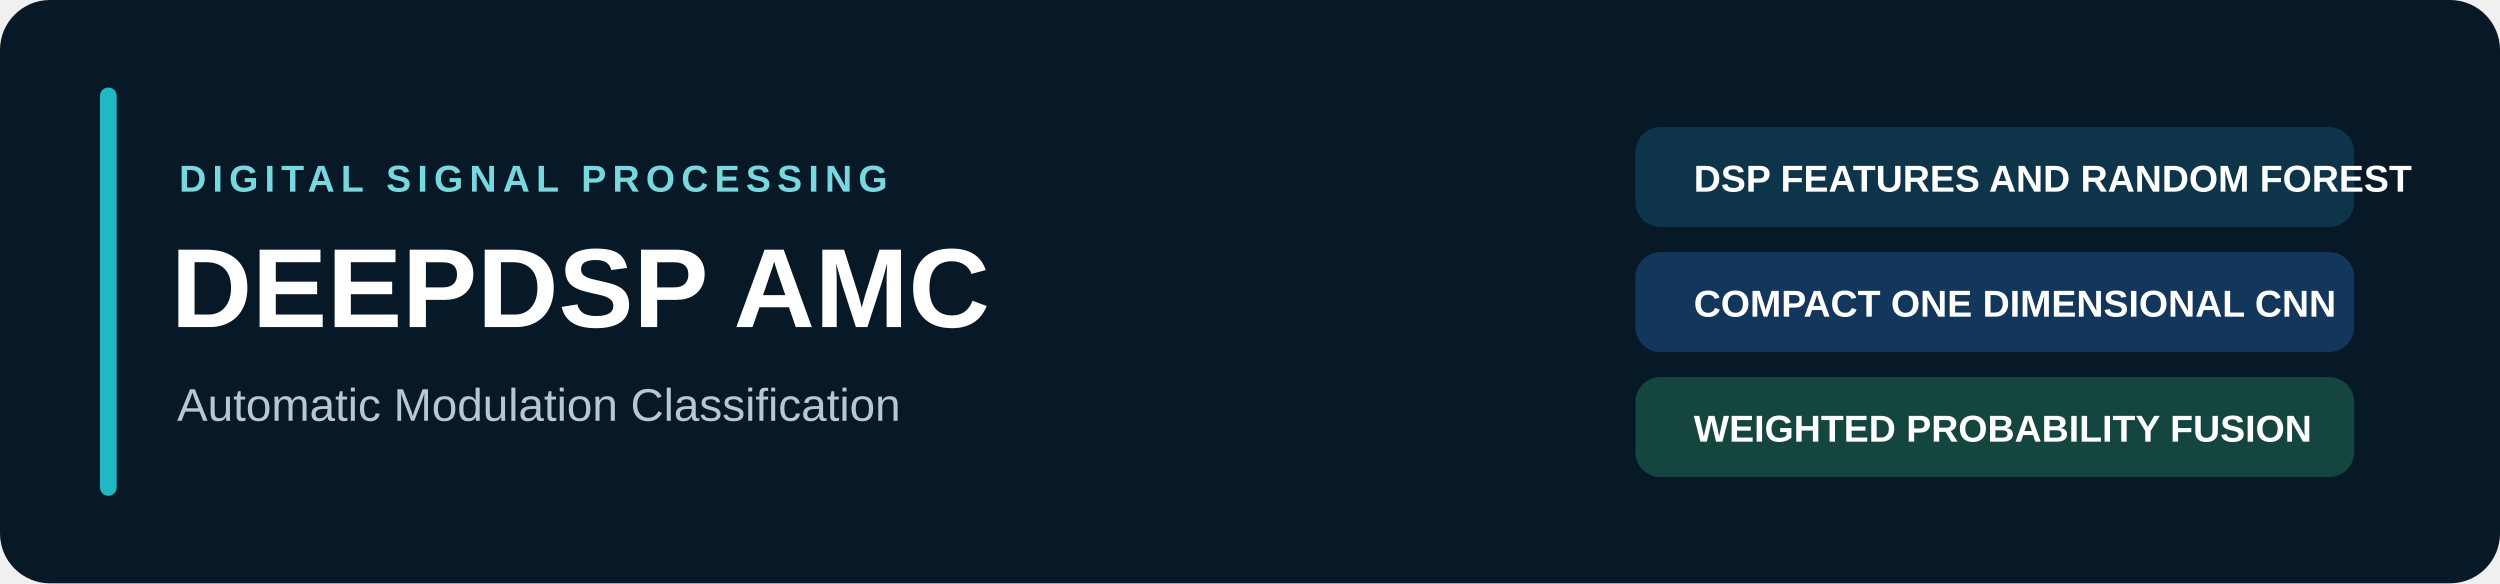
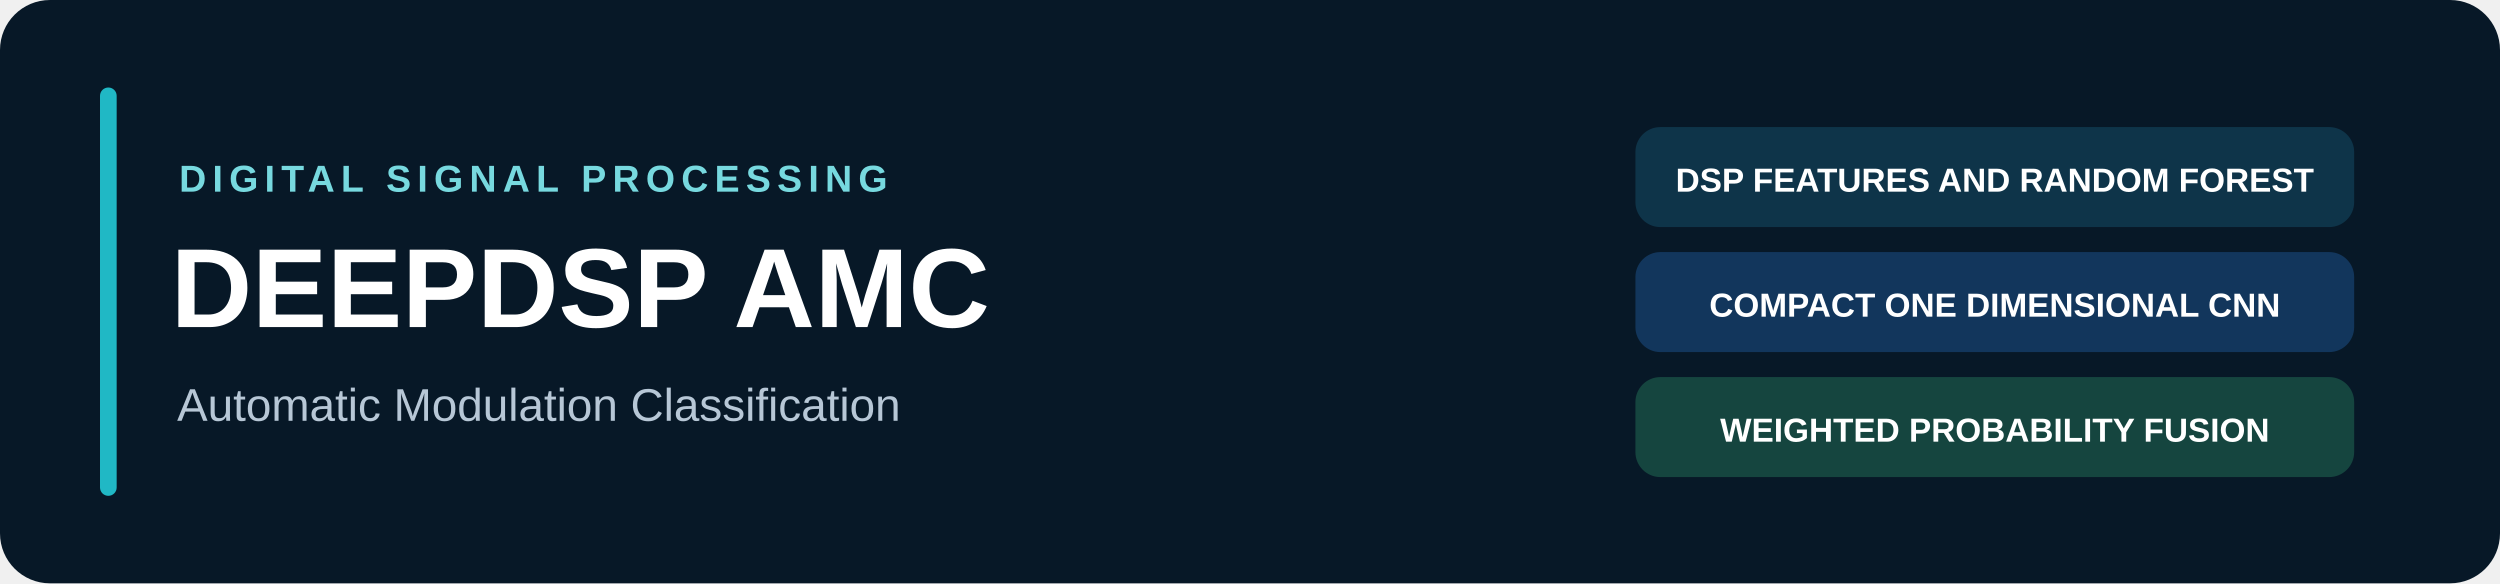
<svg xmlns="http://www.w3.org/2000/svg" width="1200" height="280" viewBox="0 0 1200 280" role="img" aria-labelledby="title desc">
  <rect width="1200" height="280" rx="24" fill="#071827" />
  <rect x="48" y="42" width="8" height="196" rx="4" fill="#20b8c5">
    <animate attributeName="opacity" values="0.55;1;0.55" dur="3s" repeatCount="indefinite" />
  </rect>
  <text x="86" y="92" fill="#77d9df" font-family="Arial, Helvetica, sans-serif" font-size="18" font-weight="700" letter-spacing="3">DIGITAL SIGNAL PROCESSING</text>
  <text x="82" y="157" fill="#ffffff" font-family="Arial, Helvetica, sans-serif" font-size="54" font-weight="700">DEEPDSP AMC</text>
  <text x="85" y="202" fill="#b7c7d6" font-family="Arial, Helvetica, sans-serif" font-size="22">Automatic Modulation Classification</text>
  <rect x="785" y="61" width="345" height="48" rx="12" fill="#0e3449">
    <animate attributeName="fill" values="#0e3449;#13546a;#0e3449" dur="4s" repeatCount="indefinite" />
  </rect>
-   <text x="813" y="92" fill="#ffffff" font-family="Arial, Helvetica, sans-serif" font-size="18" font-weight="700">DSP FEATURES AND RANDOM FOREST</text>
+   <text x="957.5" y="92" fill="#ffffff" font-family="Arial, Helvetica, sans-serif" font-size="16" font-weight="700" text-anchor="middle">DSP FEATURES AND RANDOM FOREST</text>
  <rect x="785" y="121" width="345" height="48" rx="12" fill="#12365c">
    <animate attributeName="fill" values="#12365c;#1b5b86;#12365c" dur="4s" begin="1s" repeatCount="indefinite" />
  </rect>
-   <text x="813" y="152" fill="#ffffff" font-family="Arial, Helvetica, sans-serif" font-size="18" font-weight="700">COMPACT ONE DIMENSIONAL CNN</text>
+   <text x="957.5" y="152" fill="#ffffff" font-family="Arial, Helvetica, sans-serif" font-size="16" font-weight="700" text-anchor="middle">COMPACT ONE DIMENSIONAL CNN</text>
  <rect x="785" y="181" width="345" height="48" rx="12" fill="#15453f">
    <animate attributeName="fill" values="#15453f;#1b725f;#15453f" dur="4s" begin="2s" repeatCount="indefinite" />
  </rect>
-   <text x="813" y="212" fill="#ffffff" font-family="Arial, Helvetica, sans-serif" font-size="18" font-weight="700">WEIGHTED PROBABILITY FUSION</text>
+   <text x="957.5" y="212" fill="#ffffff" font-family="Arial, Helvetica, sans-serif" font-size="16" font-weight="700" text-anchor="middle">WEIGHTED PROBABILITY FUSION</text>
</svg>
